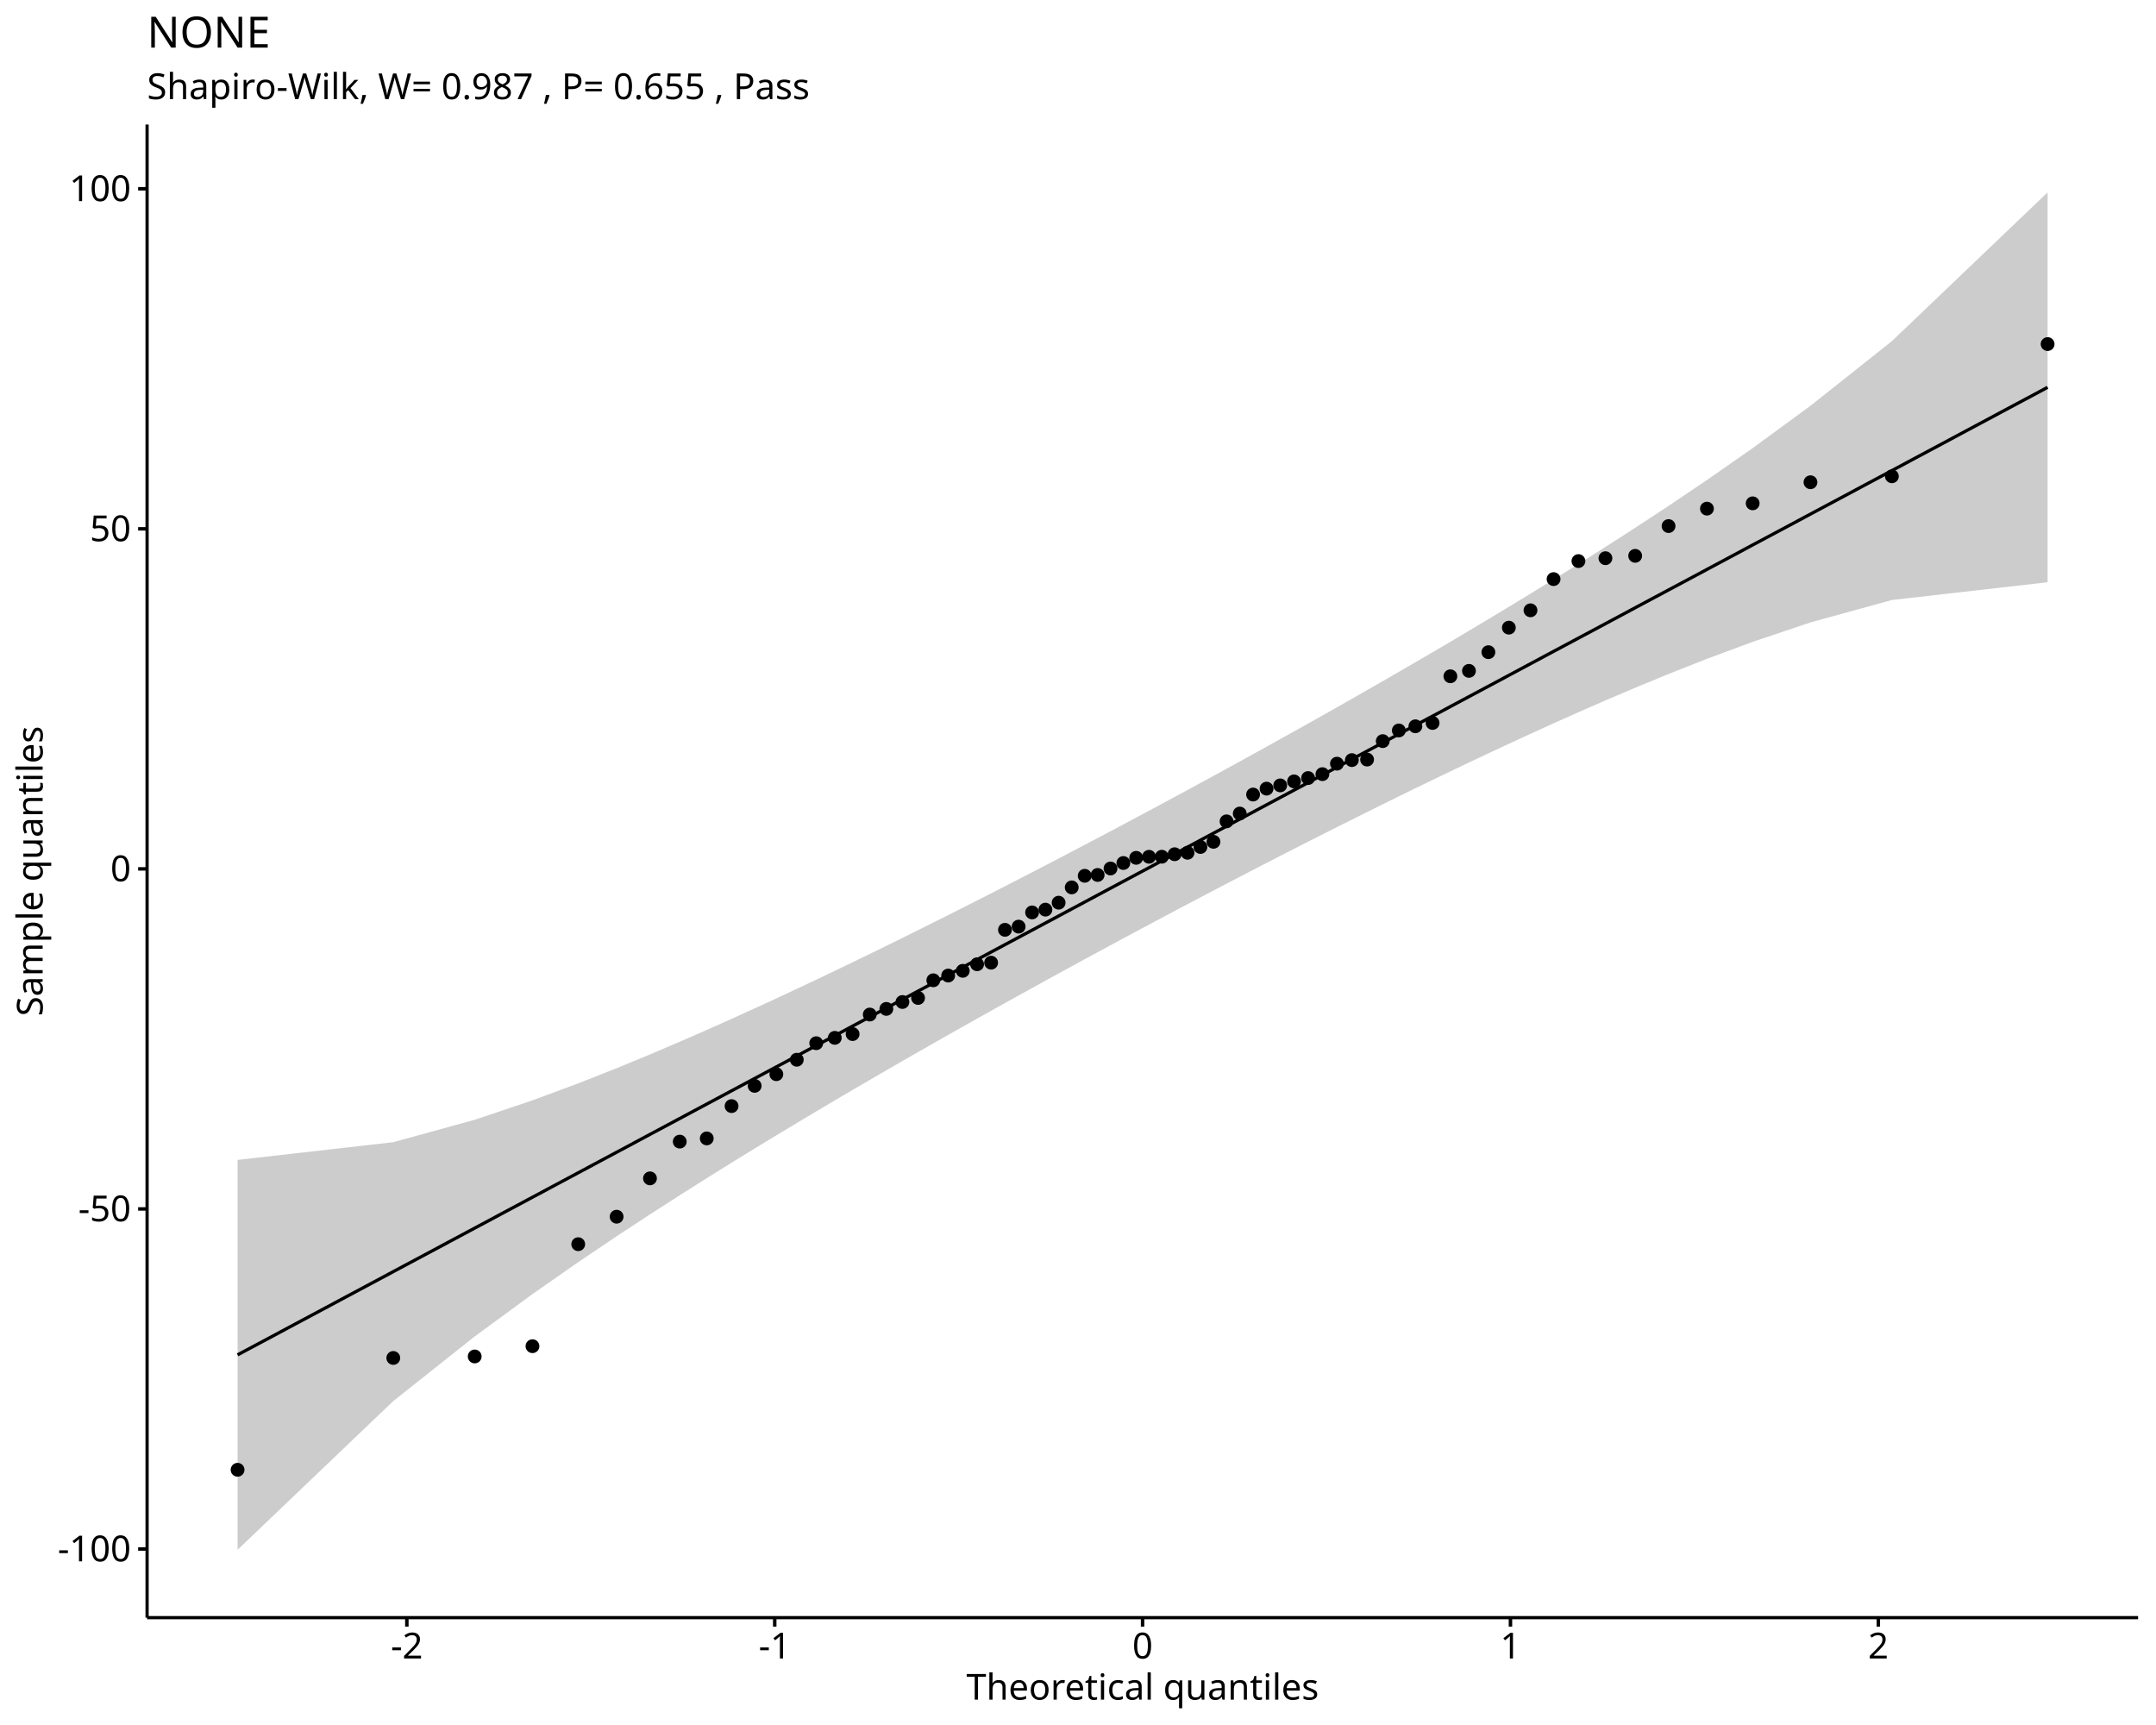
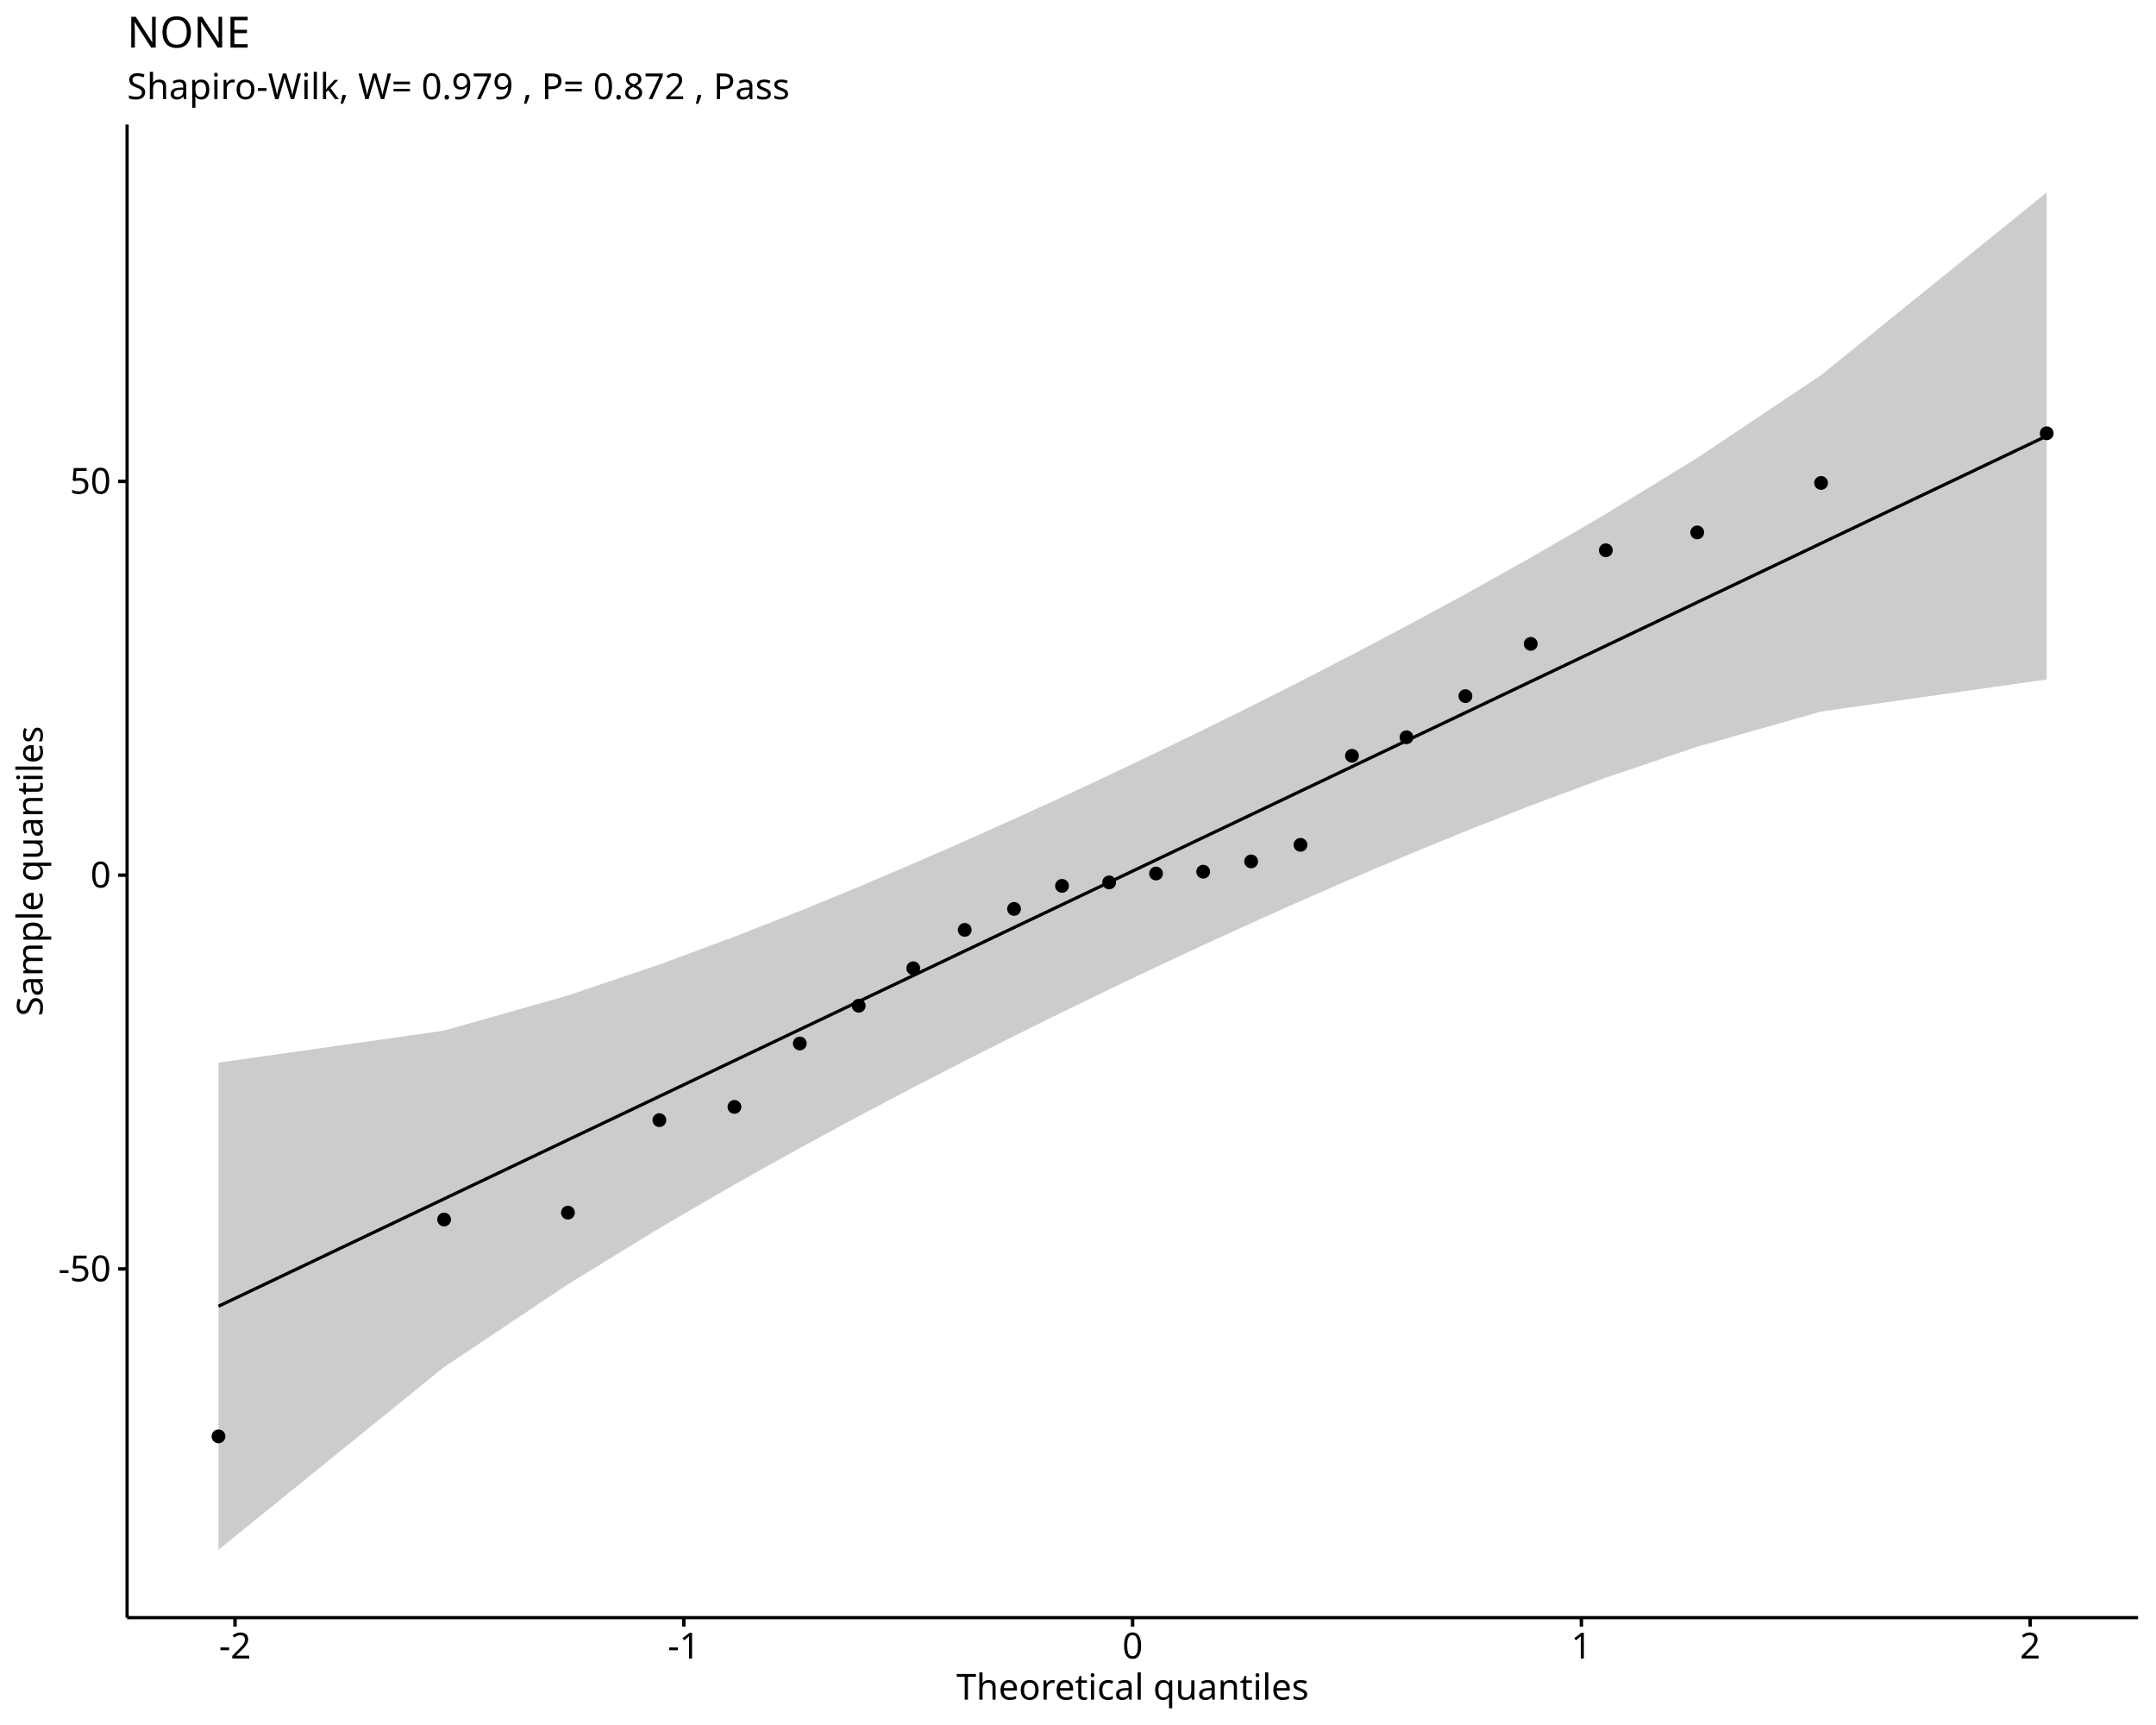
<svg xmlns="http://www.w3.org/2000/svg" class="svglite" data-engine-version="2.0" width="720.00pt" height="576.00pt" viewBox="0 0 720.00 576.00">
  <defs>
    <style type="text/css">
    .svglite line, .svglite polyline, .svglite polygon, .svglite path, .svglite rect, .svglite circle {
      fill: none;
      stroke: #000000;
      stroke-linecap: round;
      stroke-linejoin: round;
      stroke-miterlimit: 10.00;
    }
  </style>
  </defs>
  <rect width="100%" height="100%" style="stroke: none; fill: #FFFFFF;" />
  <defs>
    <clipPath id="cpMC4wMHw3MjAuMDB8MC4wMHw1NzYuMDA=">
      <rect x="0.00" y="0.00" width="720.00" height="576.00" />
    </clipPath>
  </defs>
  <g clip-path="url(#cpMC4wMHw3MjAuMDB8MC4wMHw1NzYuMDA=)">
-     <rect x="-0" y="0.00" width="720.00" height="576.00" style="stroke-width: 1.16; stroke: #FFFFFF; fill: #FFFFFF;" />
+     <rect x="0.00" y="0.00" width="720.00" height="576.00" style="stroke-width: 1.16; stroke: #FFFFFF; fill: #FFFFFF;" />
  </g>
  <defs>
-     <clipPath id="cpNDkuMTJ8NzE0LjAyfDQxLjU4fDU0MC4xNQ==">
-       <rect x="49.12" y="41.58" width="664.91" height="498.57" />
+     <clipPath id="cpNDIuNDR8NzE0LjAyfDQxLjU4fDU0MC4xNQ==">
+       <rect x="42.44" y="41.58" width="671.58" height="498.57" />
    </clipPath>
  </defs>
-   <g clip-path="url(#cpNDkuMTJ8NzE0LjAyfDQxLjU4fDU0MC4xNQ==)">
-     <rect x="49.12" y="41.58" width="664.91" height="498.57" style="stroke-width: 1.16; stroke: none; fill: #FFFFFF;" />
-     <circle cx="79.34" cy="490.78" r="1.95" style="stroke-width: 0.71; fill: #000000;" />
-     <circle cx="131.34" cy="453.44" r="1.95" style="stroke-width: 0.71; fill: #000000;" />
-     <circle cx="158.53" cy="452.94" r="1.95" style="stroke-width: 0.71; fill: #000000;" />
-     <circle cx="177.82" cy="449.51" r="1.95" style="stroke-width: 0.71; fill: #000000;" />
-     <circle cx="193.10" cy="415.45" r="1.95" style="stroke-width: 0.71; fill: #000000;" />
-     <circle cx="205.92" cy="406.27" r="1.95" style="stroke-width: 0.71; fill: #000000;" />
-     <circle cx="217.06" cy="393.47" r="1.95" style="stroke-width: 0.71; fill: #000000;" />
-     <circle cx="227.00" cy="381.20" r="1.95" style="stroke-width: 0.71; fill: #000000;" />
-     <circle cx="236.02" cy="380.13" r="1.95" style="stroke-width: 0.71; fill: #000000;" />
-     <circle cx="244.31" cy="369.34" r="1.95" style="stroke-width: 0.71; fill: #000000;" />
-     <circle cx="252.02" cy="362.58" r="1.95" style="stroke-width: 0.71; fill: #000000;" />
-     <circle cx="259.26" cy="358.69" r="1.95" style="stroke-width: 0.71; fill: #000000;" />
-     <circle cx="266.09" cy="353.86" r="1.95" style="stroke-width: 0.71; fill: #000000;" />
-     <circle cx="272.58" cy="348.34" r="1.95" style="stroke-width: 0.71; fill: #000000;" />
-     <circle cx="278.78" cy="346.55" r="1.95" style="stroke-width: 0.71; fill: #000000;" />
-     <circle cx="284.73" cy="345.29" r="1.95" style="stroke-width: 0.71; fill: #000000;" />
-     <circle cx="290.46" cy="338.77" r="1.95" style="stroke-width: 0.71; fill: #000000;" />
-     <circle cx="296.00" cy="336.88" r="1.95" style="stroke-width: 0.71; fill: #000000;" />
-     <circle cx="301.37" cy="334.58" r="1.95" style="stroke-width: 0.71; fill: #000000;" />
-     <circle cx="306.59" cy="333.23" r="1.95" style="stroke-width: 0.71; fill: #000000;" />
-     <circle cx="311.68" cy="327.33" r="1.95" style="stroke-width: 0.71; fill: #000000;" />
-     <circle cx="316.65" cy="325.75" r="1.95" style="stroke-width: 0.71; fill: #000000;" />
-     <circle cx="321.52" cy="324.17" r="1.95" style="stroke-width: 0.71; fill: #000000;" />
-     <circle cx="326.30" cy="321.98" r="1.95" style="stroke-width: 0.71; fill: #000000;" />
-     <circle cx="330.99" cy="321.45" r="1.95" style="stroke-width: 0.71; fill: #000000;" />
-     <circle cx="335.61" cy="310.48" r="1.95" style="stroke-width: 0.71; fill: #000000;" />
-     <circle cx="340.17" cy="309.41" r="1.95" style="stroke-width: 0.71; fill: #000000;" />
-     <circle cx="344.67" cy="304.67" r="1.95" style="stroke-width: 0.71; fill: #000000;" />
-     <circle cx="349.12" cy="303.74" r="1.95" style="stroke-width: 0.71; fill: #000000;" />
-     <circle cx="353.53" cy="301.42" r="1.95" style="stroke-width: 0.71; fill: #000000;" />
-     <circle cx="357.90" cy="296.31" r="1.95" style="stroke-width: 0.71; fill: #000000;" />
-     <circle cx="362.24" cy="292.44" r="1.95" style="stroke-width: 0.71; fill: #000000;" />
-     <circle cx="366.56" cy="292.16" r="1.95" style="stroke-width: 0.71; fill: #000000;" />
-     <circle cx="370.86" cy="290.00" r="1.95" style="stroke-width: 0.71; fill: #000000;" />
-     <circle cx="375.15" cy="288.17" r="1.95" style="stroke-width: 0.71; fill: #000000;" />
-     <circle cx="379.43" cy="286.44" r="1.95" style="stroke-width: 0.71; fill: #000000;" />
-     <circle cx="383.71" cy="286.09" r="1.95" style="stroke-width: 0.71; fill: #000000;" />
-     <circle cx="387.99" cy="286.07" r="1.95" style="stroke-width: 0.71; fill: #000000;" />
-     <circle cx="392.27" cy="285.24" r="1.95" style="stroke-width: 0.71; fill: #000000;" />
-     <circle cx="396.58" cy="284.75" r="1.95" style="stroke-width: 0.71; fill: #000000;" />
-     <circle cx="400.89" cy="282.82" r="1.95" style="stroke-width: 0.71; fill: #000000;" />
-     <circle cx="405.24" cy="281.09" r="1.95" style="stroke-width: 0.71; fill: #000000;" />
-     <circle cx="409.61" cy="274.26" r="1.95" style="stroke-width: 0.71; fill: #000000;" />
-     <circle cx="414.02" cy="271.65" r="1.95" style="stroke-width: 0.71; fill: #000000;" />
-     <circle cx="418.47" cy="265.31" r="1.95" style="stroke-width: 0.71; fill: #000000;" />
-     <circle cx="422.97" cy="263.34" r="1.95" style="stroke-width: 0.71; fill: #000000;" />
-     <circle cx="427.53" cy="262.25" r="1.95" style="stroke-width: 0.71; fill: #000000;" />
-     <circle cx="432.15" cy="260.92" r="1.95" style="stroke-width: 0.71; fill: #000000;" />
-     <circle cx="436.84" cy="259.80" r="1.95" style="stroke-width: 0.71; fill: #000000;" />
-     <circle cx="441.62" cy="258.50" r="1.95" style="stroke-width: 0.71; fill: #000000;" />
-     <circle cx="446.48" cy="255.00" r="1.95" style="stroke-width: 0.71; fill: #000000;" />
-     <circle cx="451.46" cy="253.81" r="1.95" style="stroke-width: 0.71; fill: #000000;" />
-     <circle cx="456.54" cy="253.63" r="1.95" style="stroke-width: 0.71; fill: #000000;" />
-     <circle cx="461.77" cy="247.47" r="1.95" style="stroke-width: 0.71; fill: #000000;" />
-     <circle cx="467.14" cy="243.91" r="1.95" style="stroke-width: 0.71; fill: #000000;" />
-     <circle cx="472.67" cy="242.52" r="1.95" style="stroke-width: 0.71; fill: #000000;" />
-     <circle cx="478.41" cy="241.41" r="1.95" style="stroke-width: 0.71; fill: #000000;" />
-     <circle cx="484.36" cy="225.82" r="1.95" style="stroke-width: 0.71; fill: #000000;" />
-     <circle cx="490.56" cy="224.01" r="1.95" style="stroke-width: 0.71; fill: #000000;" />
-     <circle cx="497.05" cy="217.77" r="1.95" style="stroke-width: 0.71; fill: #000000;" />
-     <circle cx="503.88" cy="209.58" r="1.95" style="stroke-width: 0.71; fill: #000000;" />
-     <circle cx="511.11" cy="203.79" r="1.95" style="stroke-width: 0.71; fill: #000000;" />
-     <circle cx="518.82" cy="193.37" r="1.95" style="stroke-width: 0.71; fill: #000000;" />
-     <circle cx="527.12" cy="187.35" r="1.95" style="stroke-width: 0.71; fill: #000000;" />
-     <circle cx="536.14" cy="186.39" r="1.95" style="stroke-width: 0.71; fill: #000000;" />
-     <circle cx="546.07" cy="185.60" r="1.95" style="stroke-width: 0.71; fill: #000000;" />
-     <circle cx="557.22" cy="175.66" r="1.95" style="stroke-width: 0.71; fill: #000000;" />
-     <circle cx="570.04" cy="169.84" r="1.95" style="stroke-width: 0.71; fill: #000000;" />
-     <circle cx="585.31" cy="168.07" r="1.95" style="stroke-width: 0.71; fill: #000000;" />
-     <circle cx="604.61" cy="161.03" r="1.95" style="stroke-width: 0.71; fill: #000000;" />
-     <circle cx="631.80" cy="159.04" r="1.95" style="stroke-width: 0.71; fill: #000000;" />
-     <circle cx="683.80" cy="114.89" r="1.95" style="stroke-width: 0.71; fill: #000000;" />
-     <polyline points="79.34,452.40 131.34,424.61 158.53,410.08 177.82,399.77 193.10,391.60 205.92,384.75 217.06,378.79 227.00,373.48 236.02,368.66 244.31,364.23 252.02,360.11 259.26,356.24 266.09,352.59 272.58,349.12 278.78,345.81 284.73,342.63 290.46,339.56 296.00,336.60 301.37,333.73 306.59,330.94 311.68,328.22 316.65,325.56 321.52,322.96 326.30,320.41 330.99,317.90 335.61,315.43 340.17,313.00 344.67,310.59 349.12,308.21 353.53,305.86 357.90,303.52 362.24,301.20 366.56,298.89 370.86,296.59 375.15,294.30 379.43,292.01 383.71,289.73 387.99,287.44 392.27,285.15 396.58,282.85 400.89,280.54 405.24,278.22 409.61,275.88 414.02,273.52 418.47,271.15 422.97,268.74 427.53,266.30 432.15,263.84 436.84,261.33 441.62,258.77 446.48,256.17 451.46,253.52 456.54,250.80 461.77,248.00 467.14,245.13 472.67,242.17 478.41,239.11 484.36,235.93 490.56,232.62 497.05,229.15 503.88,225.50 511.11,221.63 518.82,217.51 527.12,213.08 536.14,208.26 546.07,202.94 557.22,196.99 570.04,190.14 585.31,181.97 604.61,171.66 631.80,157.13 683.80,129.33 " style="stroke-width: 1.07; stroke-linecap: butt;" />
-     <polygon points="79.34,387.31 131.34,381.39 158.53,373.91 177.82,367.42 193.10,361.75 205.92,356.69 217.06,352.09 227.00,347.85 236.02,343.91 244.31,340.21 252.02,336.71 259.26,333.38 266.09,330.19 272.58,327.13 278.78,324.17 284.73,321.31 290.46,318.53 296.00,315.82 301.37,313.18 306.59,310.59 311.68,308.05 316.65,305.56 321.52,303.10 326.30,300.69 330.99,298.30 335.61,295.93 340.17,293.59 344.67,291.27 349.12,288.96 353.53,286.67 357.90,284.38 362.24,282.10 366.56,279.83 370.86,277.56 375.15,275.28 379.43,273.00 383.71,270.72 387.99,268.42 392.27,266.11 396.58,263.79 400.89,261.44 405.24,259.08 409.61,256.69 414.02,254.27 418.47,251.82 422.97,249.33 427.53,246.80 432.15,244.23 436.84,241.60 441.62,238.92 446.48,236.17 451.46,233.35 456.54,230.44 461.77,227.45 467.14,224.35 472.67,221.14 478.41,217.79 484.36,214.30 490.56,210.62 497.05,206.75 503.88,202.63 511.11,198.23 518.82,193.49 527.12,188.33 536.14,182.63 546.07,176.24 557.22,168.92 570.04,160.28 585.31,149.63 604.61,135.49 631.80,113.91 683.80,64.24 683.80,194.42 631.80,200.35 604.61,207.83 585.31,214.32 570.04,219.99 557.22,225.05 546.07,229.65 536.14,233.88 527.12,237.82 518.82,241.52 511.11,245.03 503.88,248.36 497.05,251.55 490.56,254.61 484.36,257.57 478.41,260.43 472.67,263.21 467.14,265.92 461.77,268.56 456.54,271.15 451.46,273.69 446.48,276.18 441.62,278.63 436.84,281.05 432.15,283.44 427.53,285.80 422.97,288.15 418.47,290.47 414.02,292.78 409.61,295.07 405.24,297.36 400.89,299.63 396.58,301.91 392.27,304.18 387.99,306.46 383.71,308.73 379.43,311.02 375.15,313.32 370.86,315.63 366.56,317.95 362.24,320.29 357.90,322.66 353.53,325.05 349.12,327.46 344.67,329.92 340.17,332.40 335.61,334.93 330.99,337.51 326.30,340.13 321.52,342.82 316.65,345.57 311.68,348.39 306.59,351.29 301.37,354.29 296.00,357.38 290.46,360.60 284.73,363.94 278.78,367.44 272.58,371.11 266.09,374.99 259.26,379.10 252.02,383.50 244.31,388.24 236.02,393.41 227.00,399.11 217.06,405.50 205.92,412.81 193.10,421.45 177.82,432.11 158.53,446.25 131.34,467.83 79.34,517.49 " style="stroke-width: 0.00; stroke: none; stroke-linecap: butt; fill: #000000; fill-opacity: 0.20;" />
-     <polyline points="79.34,387.31 131.34,381.39 158.53,373.91 177.82,367.42 193.10,361.75 205.92,356.69 217.06,352.09 227.00,347.85 236.02,343.91 244.31,340.21 252.02,336.71 259.26,333.38 266.09,330.19 272.58,327.13 278.78,324.17 284.73,321.31 290.46,318.53 296.00,315.82 301.37,313.18 306.59,310.59 311.68,308.05 316.65,305.56 321.52,303.10 326.30,300.69 330.99,298.30 335.61,295.93 340.17,293.59 344.67,291.27 349.12,288.96 353.53,286.67 357.90,284.38 362.24,282.10 366.56,279.83 370.86,277.56 375.15,275.28 379.43,273.00 383.71,270.72 387.99,268.42 392.27,266.11 396.58,263.79 400.89,261.44 405.24,259.08 409.61,256.69 414.02,254.27 418.47,251.82 422.97,249.33 427.53,246.80 432.15,244.23 436.84,241.60 441.62,238.92 446.48,236.17 451.46,233.35 456.54,230.44 461.77,227.45 467.14,224.35 472.67,221.14 478.41,217.79 484.36,214.30 490.56,210.62 497.05,206.75 503.88,202.63 511.11,198.23 518.82,193.49 527.12,188.33 536.14,182.63 546.07,176.24 557.22,168.92 570.04,160.28 585.31,149.63 604.61,135.49 631.80,113.91 683.80,64.24 " style="stroke-width: 1.07; stroke: none; stroke-linecap: butt;" />
-     <polyline points="683.80,194.42 631.80,200.35 604.61,207.83 585.31,214.32 570.04,219.99 557.22,225.05 546.07,229.65 536.14,233.88 527.12,237.82 518.82,241.52 511.11,245.03 503.88,248.36 497.05,251.55 490.56,254.61 484.36,257.57 478.41,260.43 472.67,263.21 467.14,265.92 461.77,268.56 456.54,271.15 451.46,273.69 446.48,276.18 441.62,278.63 436.84,281.05 432.15,283.44 427.53,285.80 422.97,288.15 418.47,290.47 414.02,292.78 409.61,295.07 405.24,297.36 400.89,299.63 396.58,301.91 392.27,304.18 387.99,306.46 383.71,308.73 379.43,311.02 375.15,313.32 370.86,315.63 366.56,317.95 362.24,320.29 357.90,322.66 353.53,325.05 349.12,327.46 344.67,329.92 340.17,332.40 335.61,334.93 330.99,337.51 326.30,340.13 321.52,342.82 316.65,345.57 311.68,348.39 306.59,351.29 301.37,354.29 296.00,357.38 290.46,360.60 284.73,363.94 278.78,367.44 272.58,371.11 266.09,374.99 259.26,379.10 252.02,383.50 244.31,388.24 236.02,393.41 227.00,399.11 217.06,405.50 205.92,412.81 193.10,421.45 177.82,432.11 158.53,446.25 131.34,467.83 79.34,517.49 " style="stroke-width: 1.07; stroke: none; stroke-linecap: butt;" />
+   <g clip-path="url(#cpNDIuNDR8NzE0LjAyfDQxLjU4fDU0MC4xNQ==)">
+     <rect x="42.44" y="41.58" width="671.58" height="498.57" style="stroke-width: 1.16; stroke: none; fill: #FFFFFF;" />
+     <circle cx="72.97" cy="479.62" r="1.95" style="stroke-width: 0.71; fill: #000000;" />
+     <circle cx="148.31" cy="407.21" r="1.95" style="stroke-width: 0.71; fill: #000000;" />
+     <circle cx="189.67" cy="404.91" r="1.95" style="stroke-width: 0.71; fill: #000000;" />
+     <circle cx="220.20" cy="374.03" r="1.95" style="stroke-width: 0.71; fill: #000000;" />
+     <circle cx="245.27" cy="369.61" r="1.95" style="stroke-width: 0.71; fill: #000000;" />
+     <circle cx="267.09" cy="348.43" r="1.95" style="stroke-width: 0.71; fill: #000000;" />
+     <circle cx="286.77" cy="335.83" r="1.95" style="stroke-width: 0.71; fill: #000000;" />
+     <circle cx="304.98" cy="323.32" r="1.95" style="stroke-width: 0.71; fill: #000000;" />
+     <circle cx="322.17" cy="310.50" r="1.95" style="stroke-width: 0.71; fill: #000000;" />
+     <circle cx="338.64" cy="303.49" r="1.95" style="stroke-width: 0.71; fill: #000000;" />
+     <circle cx="354.66" cy="295.80" r="1.95" style="stroke-width: 0.71; fill: #000000;" />
+     <circle cx="370.40" cy="294.65" r="1.95" style="stroke-width: 0.71; fill: #000000;" />
+     <circle cx="386.06" cy="291.68" r="1.95" style="stroke-width: 0.71; fill: #000000;" />
+     <circle cx="401.81" cy="291.07" r="1.95" style="stroke-width: 0.71; fill: #000000;" />
+     <circle cx="417.82" cy="287.64" r="1.95" style="stroke-width: 0.71; fill: #000000;" />
+     <circle cx="434.30" cy="282.11" r="1.95" style="stroke-width: 0.71; fill: #000000;" />
+     <circle cx="451.49" cy="252.37" r="1.95" style="stroke-width: 0.71; fill: #000000;" />
+     <circle cx="469.70" cy="246.19" r="1.95" style="stroke-width: 0.71; fill: #000000;" />
+     <circle cx="489.38" cy="232.44" r="1.95" style="stroke-width: 0.71; fill: #000000;" />
+     <circle cx="511.19" cy="215.00" r="1.95" style="stroke-width: 0.71; fill: #000000;" />
+     <circle cx="536.27" cy="183.74" r="1.95" style="stroke-width: 0.71; fill: #000000;" />
+     <circle cx="566.79" cy="177.78" r="1.95" style="stroke-width: 0.71; fill: #000000;" />
+     <circle cx="608.15" cy="161.26" r="1.95" style="stroke-width: 0.71; fill: #000000;" />
+     <circle cx="683.50" cy="144.68" r="1.95" style="stroke-width: 0.71; fill: #000000;" />
+     <polyline points="72.97,436.17 148.31,400.31 189.67,380.62 220.20,366.09 245.27,354.15 267.09,343.77 286.77,334.40 304.98,325.74 322.17,317.55 338.64,309.71 354.66,302.09 370.40,294.60 386.06,287.14 401.81,279.65 417.82,272.03 434.30,264.18 451.49,256.00 469.70,247.33 489.38,237.97 511.19,227.58 536.27,215.65 566.79,201.12 608.15,181.43 683.50,145.57 " style="stroke-width: 1.07; stroke-linecap: butt;" />
+     <polygon points="72.97,354.84 148.31,344.13 189.67,332.40 220.20,322.07 245.27,312.77 267.09,304.19 286.77,296.11 304.98,288.37 322.17,280.86 338.64,273.48 354.66,266.16 370.40,258.81 386.06,251.35 401.81,243.72 417.82,235.80 434.30,227.49 451.49,218.63 469.70,209.03 489.38,198.38 511.19,186.20 536.27,171.62 566.79,152.89 608.15,125.26 683.50,64.24 683.50,226.89 608.15,237.60 566.79,249.34 536.27,259.67 511.19,268.97 489.38,277.55 469.70,285.63 451.49,293.37 434.30,300.88 417.82,308.25 401.81,315.58 386.06,322.93 370.40,330.38 354.66,338.02 338.64,345.94 322.17,354.25 304.98,363.10 286.77,372.70 267.09,383.35 245.27,395.54 220.20,410.11 189.67,428.84 148.31,456.48 72.97,517.49 " style="stroke-width: 0.00; stroke: none; stroke-linecap: butt; fill: #000000; fill-opacity: 0.20;" />
+     <polyline points="72.97,354.84 148.31,344.13 189.67,332.40 220.20,322.07 245.27,312.77 267.09,304.19 286.77,296.11 304.98,288.37 322.17,280.86 338.64,273.48 354.66,266.16 370.40,258.81 386.06,251.35 401.81,243.72 417.82,235.80 434.30,227.49 451.49,218.63 469.70,209.03 489.38,198.38 511.19,186.20 536.27,171.62 566.79,152.89 608.15,125.26 683.50,64.24 " style="stroke-width: 1.07; stroke: none; stroke-linecap: butt;" />
+     <polyline points="683.50,226.89 608.15,237.60 566.79,249.34 536.27,259.67 511.19,268.97 489.38,277.55 469.70,285.63 451.49,293.37 434.30,300.88 417.82,308.25 401.81,315.58 386.06,322.93 370.40,330.38 354.66,338.02 338.64,345.94 322.17,354.25 304.98,363.10 286.77,372.70 267.09,383.35 245.27,395.54 220.20,410.11 189.67,428.84 148.31,456.48 72.97,517.49 " style="stroke-width: 1.07; stroke: none; stroke-linecap: butt;" />
  </g>
  <g clip-path="url(#cpMC4wMHw3MjAuMDB8MC4wMHw1NzYuMDA=)">
-     <polyline points="49.12,540.15 49.12,41.58 " style="stroke-width: 1.07; stroke-linecap: butt;" />
-     <text x="43.74" y="521.36" text-anchor="end" style="font-size: 12.00px; font-family: sans;" textLength="24.02px" lengthAdjust="spacingAndGlyphs">-100</text>
-     <text x="43.74" y="407.81" text-anchor="end" style="font-size: 12.00px; font-family: sans;" textLength="17.34px" lengthAdjust="spacingAndGlyphs">-50</text>
-     <text x="43.74" y="294.26" text-anchor="end" style="font-size: 12.00px; font-family: sans;" textLength="6.67px" lengthAdjust="spacingAndGlyphs">0</text>
-     <text x="43.74" y="180.71" text-anchor="end" style="font-size: 12.00px; font-family: sans;" textLength="13.35px" lengthAdjust="spacingAndGlyphs">50</text>
-     <text x="43.74" y="67.16" text-anchor="end" style="font-size: 12.00px; font-family: sans;" textLength="20.02px" lengthAdjust="spacingAndGlyphs">100</text>
-     <polyline points="46.13,517.23 49.12,517.23 " style="stroke-width: 1.16; stroke-linecap: butt;" />
-     <polyline points="46.13,403.68 49.12,403.68 " style="stroke-width: 1.16; stroke-linecap: butt;" />
-     <polyline points="46.13,290.13 49.12,290.13 " style="stroke-width: 1.16; stroke-linecap: butt;" />
-     <polyline points="46.13,176.58 49.12,176.58 " style="stroke-width: 1.16; stroke-linecap: butt;" />
-     <polyline points="46.13,63.03 49.12,63.03 " style="stroke-width: 1.16; stroke-linecap: butt;" />
-     <polyline points="49.12,540.15 714.02,540.15 " style="stroke-width: 1.07; stroke-linecap: butt;" />
-     <polyline points="135.87,543.14 135.87,540.15 " style="stroke-width: 1.16; stroke-linecap: butt;" />
-     <polyline points="258.72,543.14 258.72,540.15 " style="stroke-width: 1.16; stroke-linecap: butt;" />
-     <polyline points="381.57,543.14 381.57,540.15 " style="stroke-width: 1.16; stroke-linecap: butt;" />
-     <polyline points="504.42,543.14 504.42,540.15 " style="stroke-width: 1.16; stroke-linecap: butt;" />
-     <polyline points="627.27,543.14 627.27,540.15 " style="stroke-width: 1.16; stroke-linecap: butt;" />
-     <text x="135.87" y="553.79" text-anchor="middle" style="font-size: 12.00px; font-family: sans;" textLength="10.67px" lengthAdjust="spacingAndGlyphs">-2</text>
-     <text x="258.72" y="553.79" text-anchor="middle" style="font-size: 12.00px; font-family: sans;" textLength="10.67px" lengthAdjust="spacingAndGlyphs">-1</text>
-     <text x="381.57" y="553.79" text-anchor="middle" style="font-size: 12.00px; font-family: sans;" textLength="6.67px" lengthAdjust="spacingAndGlyphs">0</text>
-     <text x="504.42" y="553.79" text-anchor="middle" style="font-size: 12.00px; font-family: sans;" textLength="6.67px" lengthAdjust="spacingAndGlyphs">1</text>
-     <text x="627.27" y="553.79" text-anchor="middle" style="font-size: 12.00px; font-family: sans;" textLength="6.67px" lengthAdjust="spacingAndGlyphs">2</text>
-     <text x="381.57" y="567.53" text-anchor="middle" style="font-size: 12.00px; font-family: sans;" textLength="110.74px" lengthAdjust="spacingAndGlyphs">Theoretical quantiles</text>
+     <polyline points="42.44,540.15 42.44,41.58 " style="stroke-width: 1.07; stroke-linecap: butt;" />
+     <text x="37.06" y="427.84" text-anchor="end" style="font-size: 12.00px; font-family: sans;" textLength="17.34px" lengthAdjust="spacingAndGlyphs">-50</text>
+     <text x="37.06" y="296.35" text-anchor="end" style="font-size: 12.00px; font-family: sans;" textLength="6.67px" lengthAdjust="spacingAndGlyphs">0</text>
+     <text x="37.06" y="164.86" text-anchor="end" style="font-size: 12.00px; font-family: sans;" textLength="13.35px" lengthAdjust="spacingAndGlyphs">50</text>
+     <polyline points="39.45,423.71 42.44,423.71 " style="stroke-width: 1.16; stroke-linecap: butt;" />
+     <polyline points="39.45,292.22 42.44,292.22 " style="stroke-width: 1.16; stroke-linecap: butt;" />
+     <polyline points="39.45,160.74 42.44,160.74 " style="stroke-width: 1.16; stroke-linecap: butt;" />
+     <polyline points="42.44,540.15 714.02,540.15 " style="stroke-width: 1.07; stroke-linecap: butt;" />
+     <polyline points="78.49,543.14 78.49,540.15 " style="stroke-width: 1.16; stroke-linecap: butt;" />
+     <polyline points="228.36,543.14 228.36,540.15 " style="stroke-width: 1.16; stroke-linecap: butt;" />
+     <polyline points="378.23,543.14 378.23,540.15 " style="stroke-width: 1.16; stroke-linecap: butt;" />
+     <polyline points="528.10,543.14 528.10,540.15 " style="stroke-width: 1.16; stroke-linecap: butt;" />
+     <polyline points="677.98,543.14 677.98,540.15 " style="stroke-width: 1.16; stroke-linecap: butt;" />
+     <text x="78.49" y="553.79" text-anchor="middle" style="font-size: 12.00px; font-family: sans;" textLength="10.67px" lengthAdjust="spacingAndGlyphs">-2</text>
+     <text x="228.36" y="553.79" text-anchor="middle" style="font-size: 12.00px; font-family: sans;" textLength="10.67px" lengthAdjust="spacingAndGlyphs">-1</text>
+     <text x="378.23" y="553.79" text-anchor="middle" style="font-size: 12.00px; font-family: sans;" textLength="6.67px" lengthAdjust="spacingAndGlyphs">0</text>
+     <text x="528.10" y="553.79" text-anchor="middle" style="font-size: 12.00px; font-family: sans;" textLength="6.67px" lengthAdjust="spacingAndGlyphs">1</text>
+     <text x="677.98" y="553.79" text-anchor="middle" style="font-size: 12.00px; font-family: sans;" textLength="6.67px" lengthAdjust="spacingAndGlyphs">2</text>
+     <text x="378.23" y="567.53" text-anchor="middle" style="font-size: 12.00px; font-family: sans;" textLength="110.74px" lengthAdjust="spacingAndGlyphs">Theoretical quantiles</text>
    <text transform="translate(14.24,290.87) rotate(-90)" text-anchor="middle" style="font-size: 12.00px; font-family: sans;" textLength="92.07px" lengthAdjust="spacingAndGlyphs">Sample quantiles</text>
-     <text x="49.12" y="33.11" style="font-size: 12.00px; font-family: sans;" textLength="221.46px" lengthAdjust="spacingAndGlyphs">Shapiro-Wilk, W= 0.987 , P= 0.655 , Pass</text>
-     <text x="49.12" y="15.89" style="font-size: 14.40px; font-family: sans;" textLength="41.62px" lengthAdjust="spacingAndGlyphs">NONE</text>
+     <text x="42.44" y="33.11" style="font-size: 12.00px; font-family: sans;" textLength="221.46px" lengthAdjust="spacingAndGlyphs">Shapiro-Wilk, W= 0.979 , P= 0.872 , Pass</text>
+     <text x="42.44" y="15.89" style="font-size: 14.40px; font-family: sans;" textLength="41.62px" lengthAdjust="spacingAndGlyphs">NONE</text>
  </g>
</svg>
